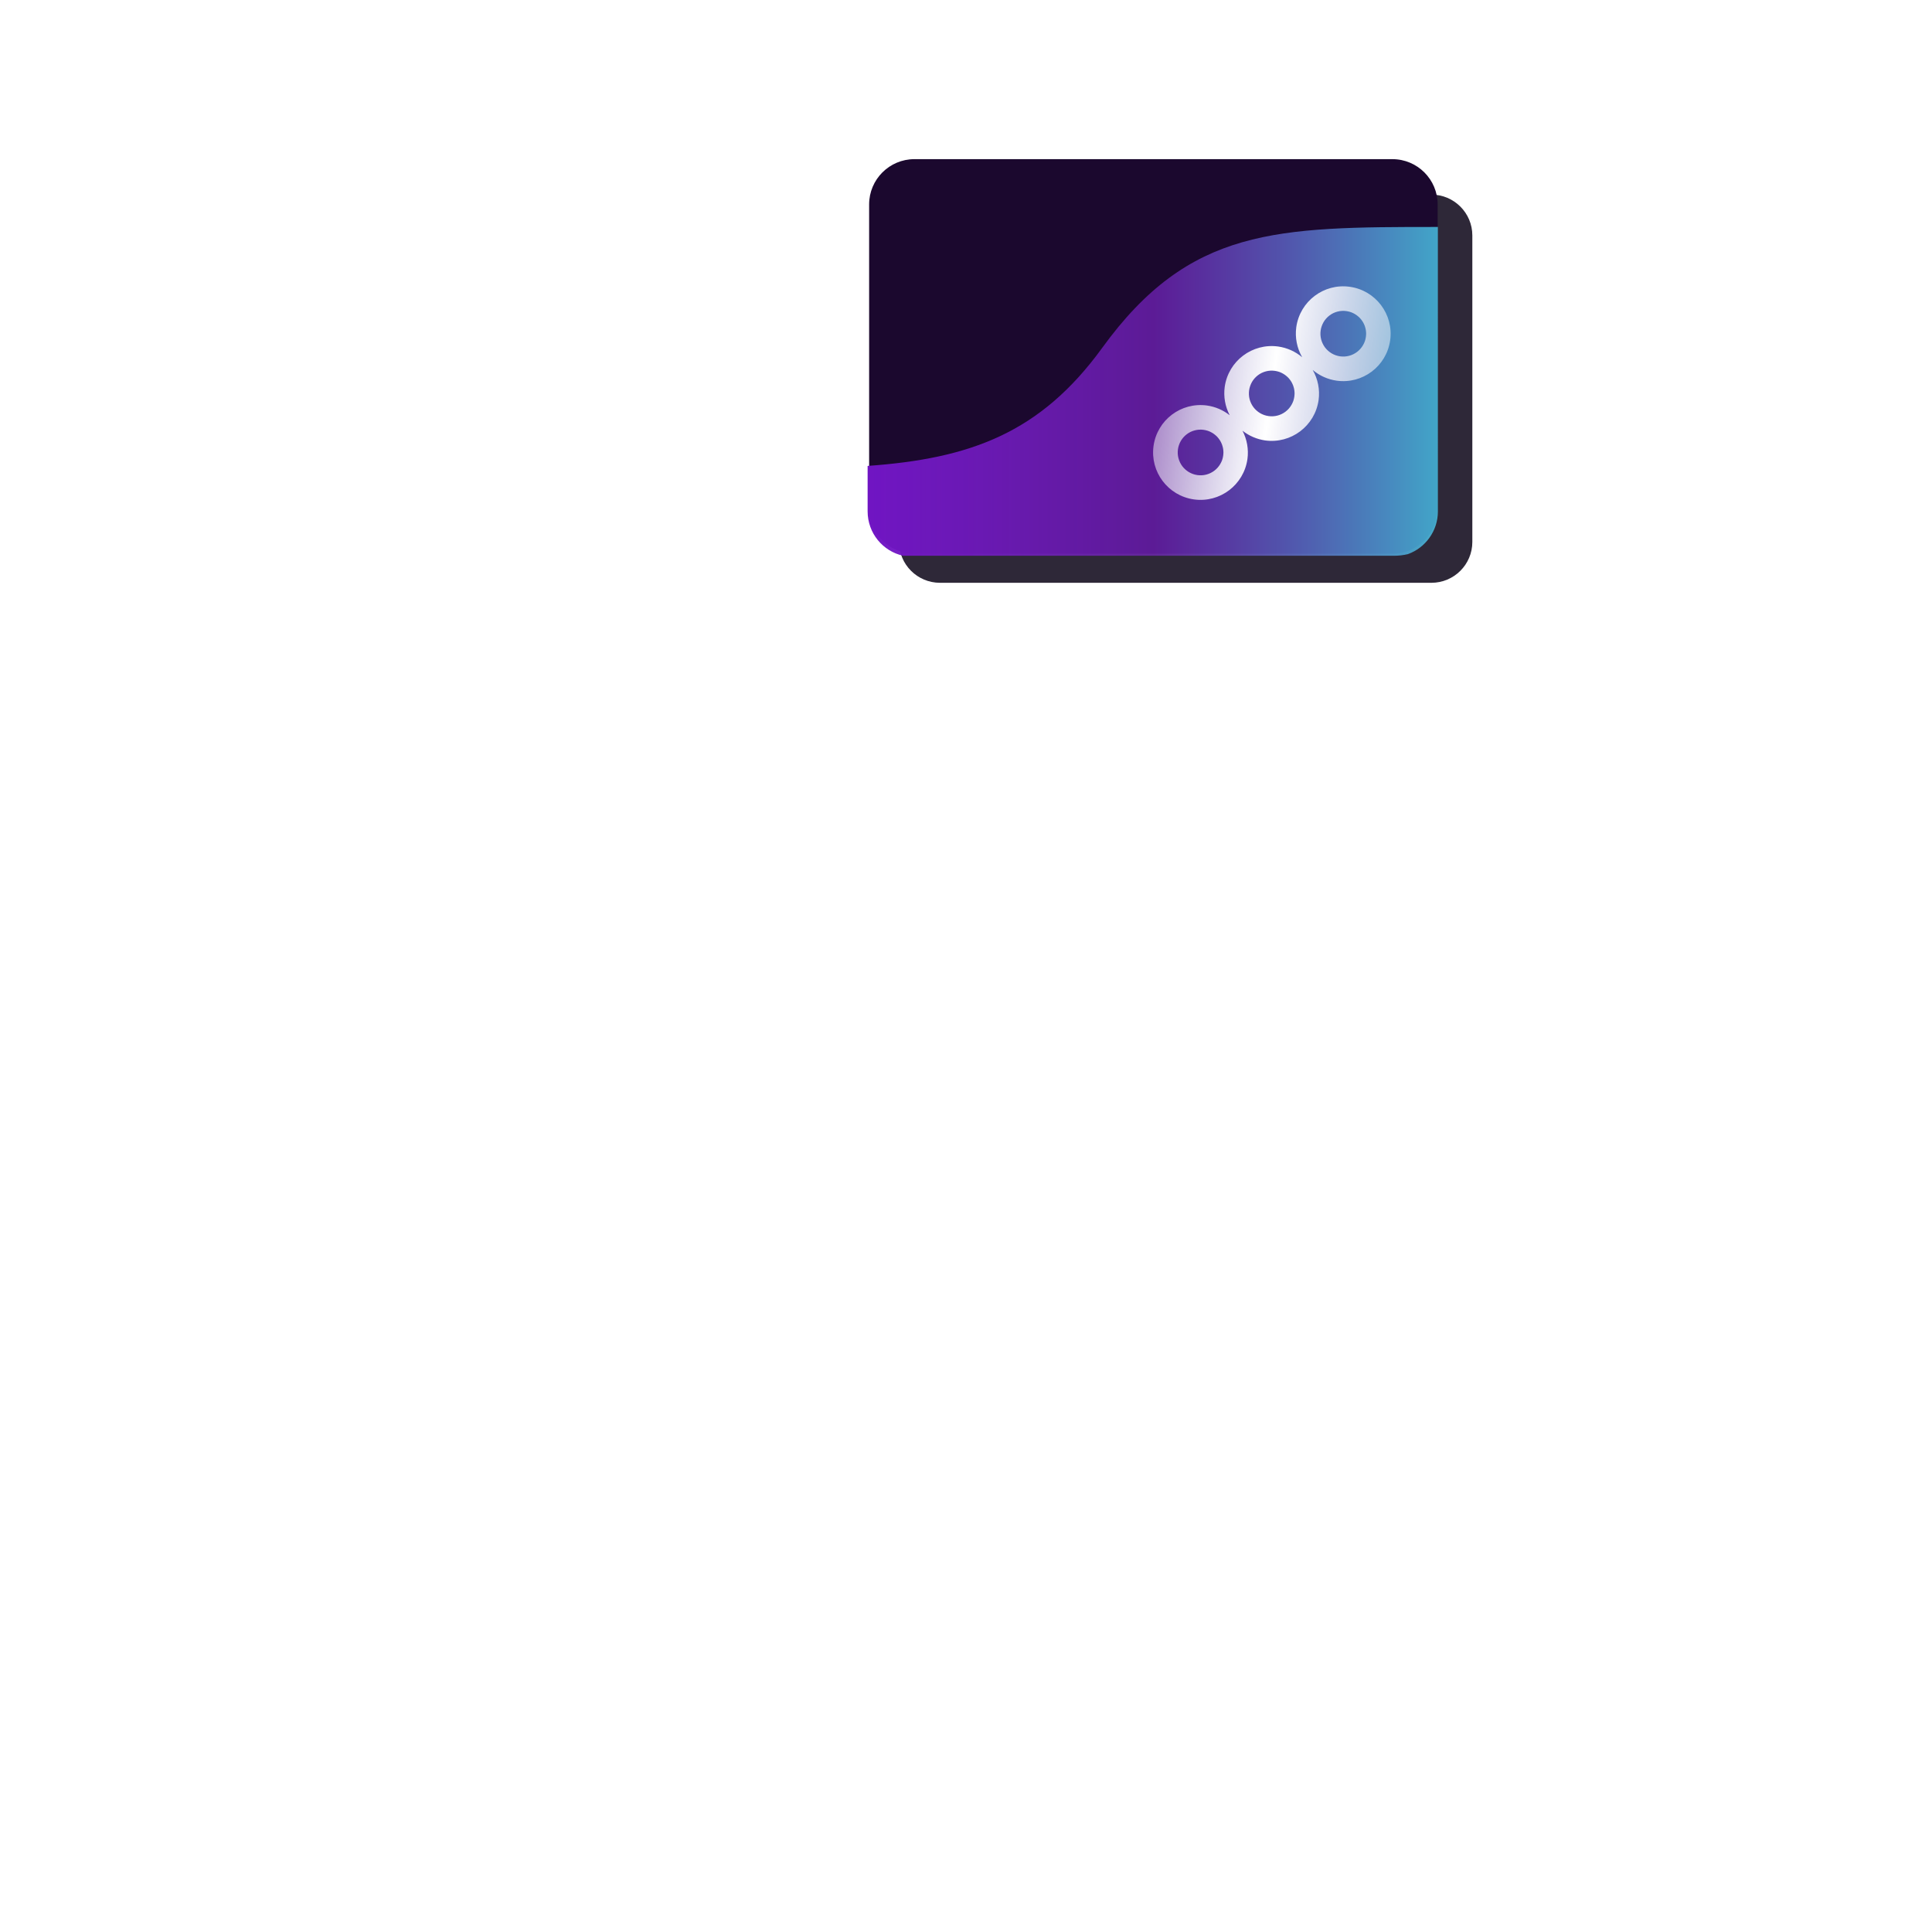
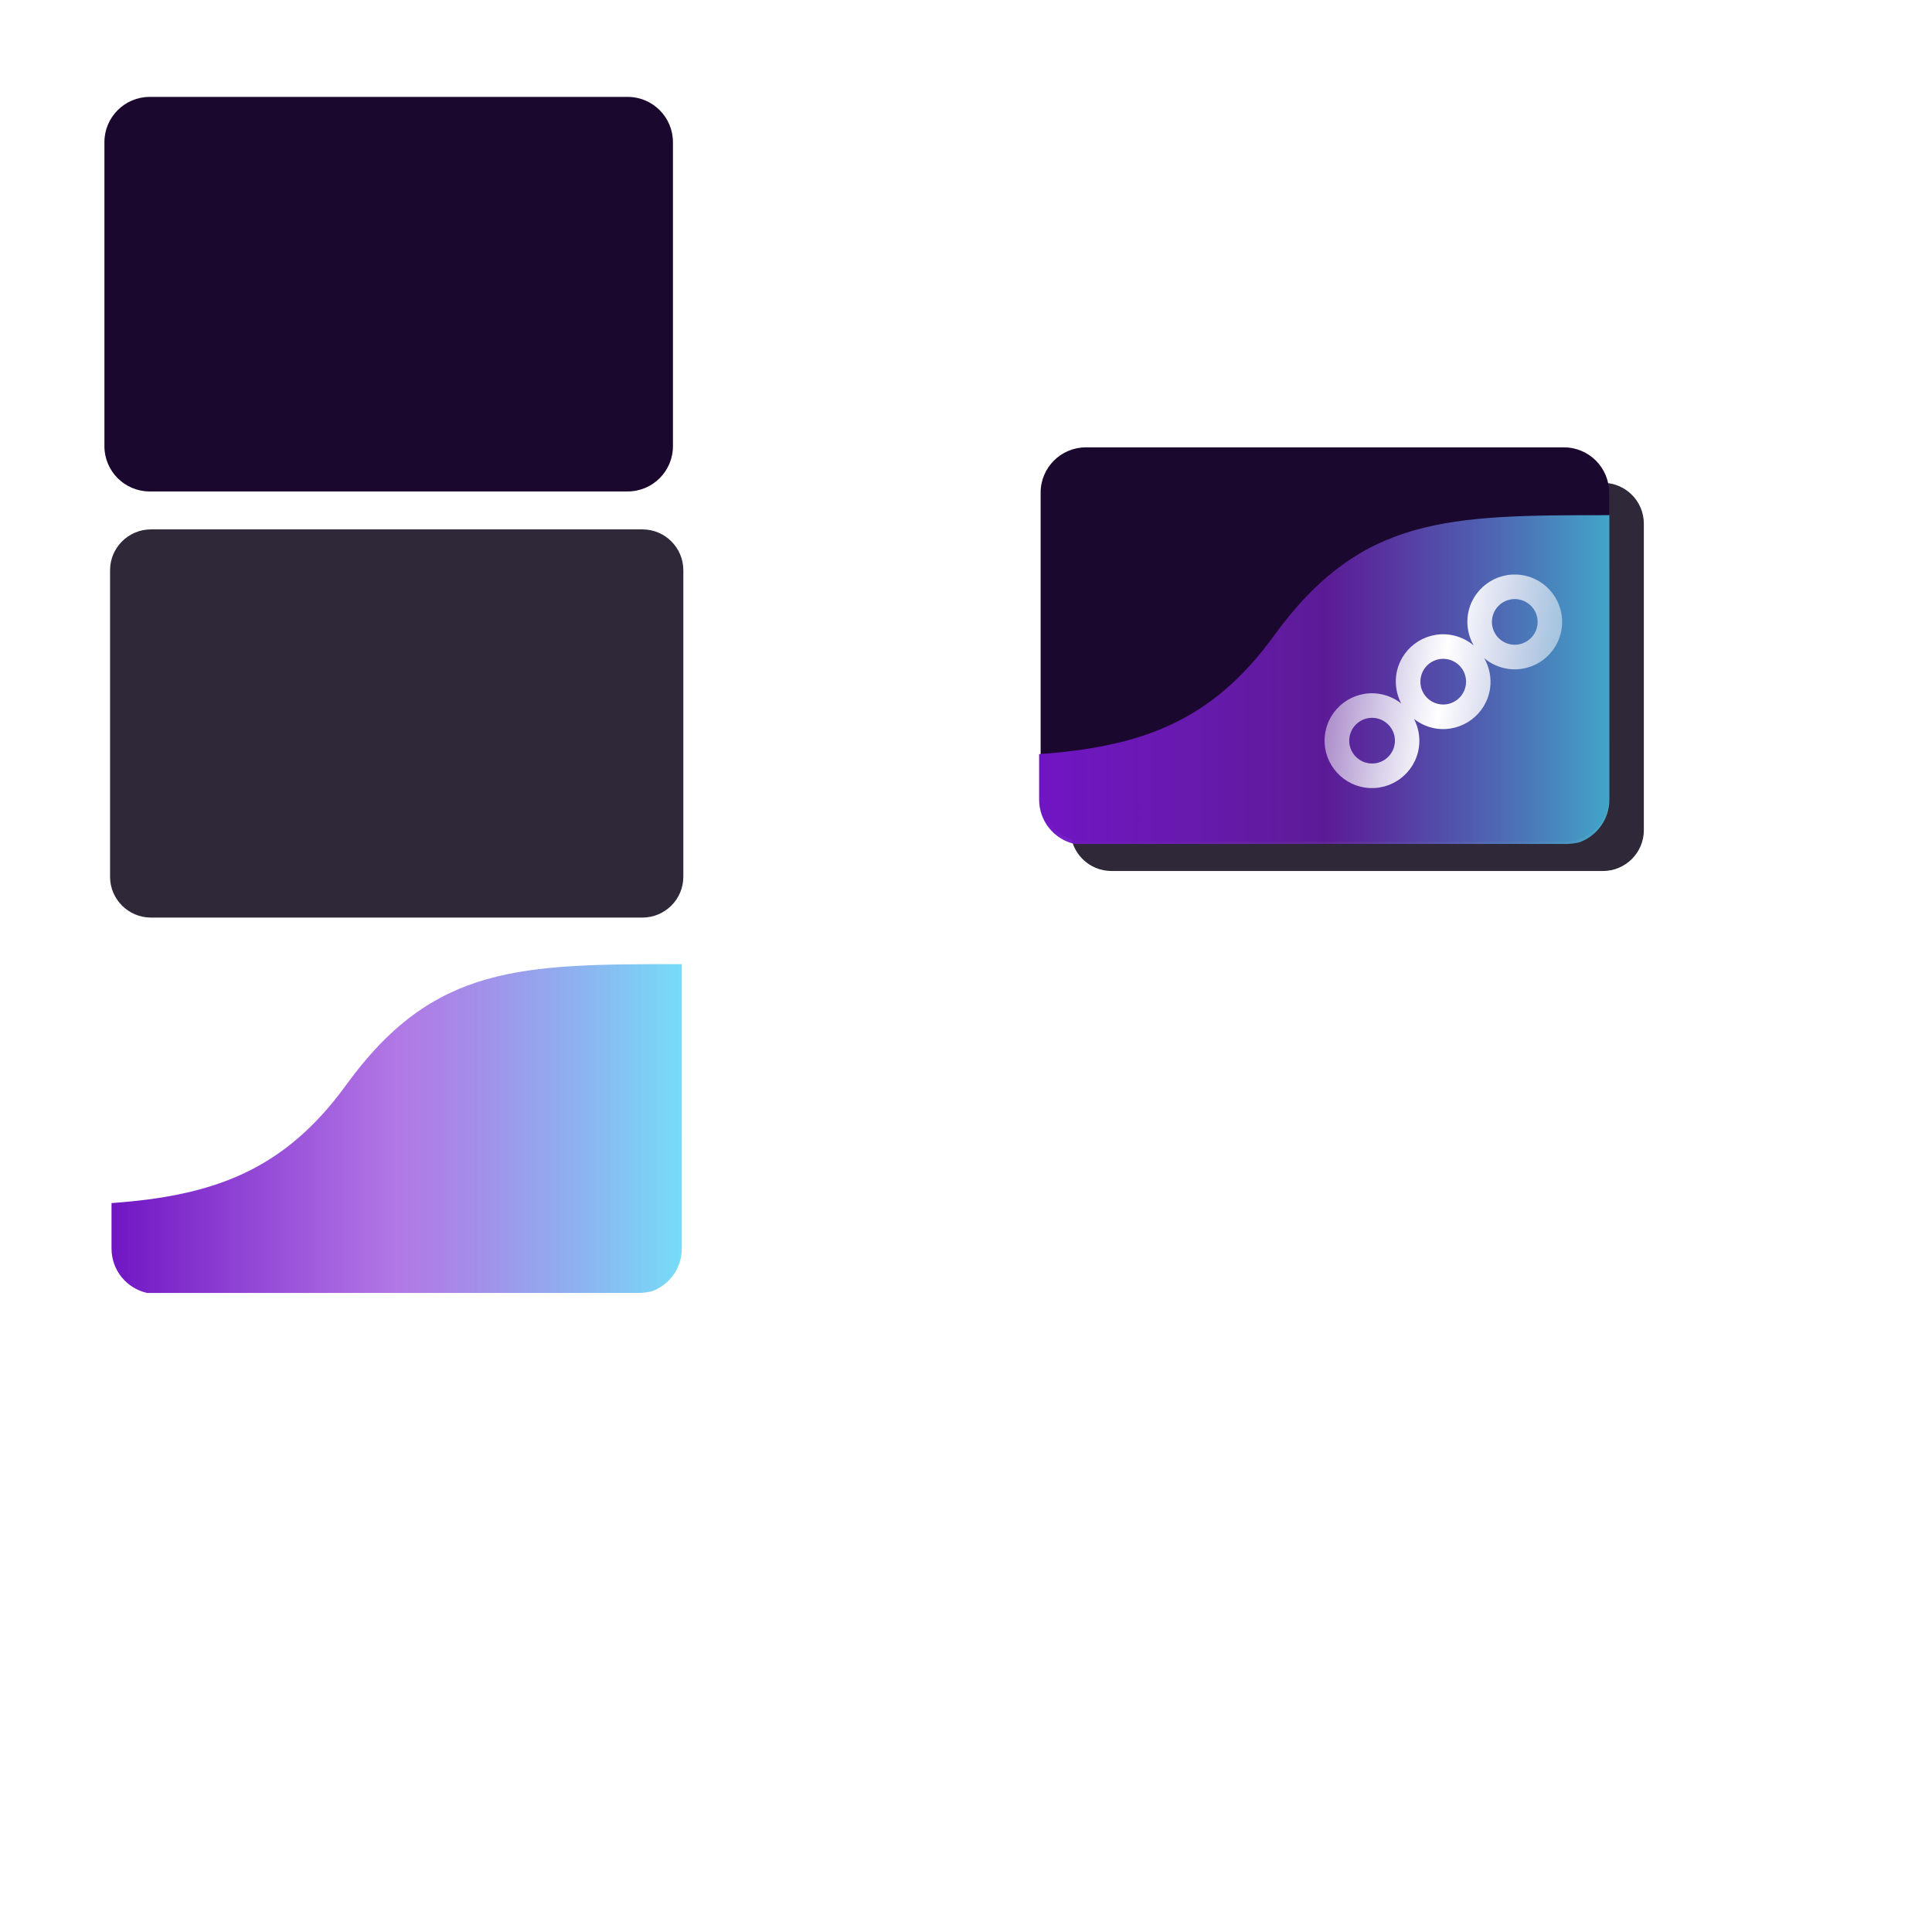
<svg xmlns="http://www.w3.org/2000/svg" xmlns:xlink="http://www.w3.org/1999/xlink" height="128px" viewBox="0 0 128 128" width="128px" version="1.1" id="svg2633">
  <defs id="defs2637">
    <linearGradient id="linearGradient20537">
      <stop style="stop-color:#ffffff;stop-opacity:0.5;" offset="0" id="stop20533" />
      <stop style="stop-color:#ffffff;stop-opacity:1;" offset="0.497" id="stop20541" />
      <stop style="stop-color:#ffffff;stop-opacity:0.498;" offset="1" id="stop20535" />
    </linearGradient>
    <linearGradient id="linearGradient20160">
      <stop style="stop-color:#7015c3;stop-opacity:1;" offset="0" id="stop20156" />
      <stop style="stop-color:#8326d5;stop-opacity:0.624;" offset="0.5" id="stop20164" />
      <stop style="stop-color:#4dd3f5;stop-opacity:0.774;" offset="1" id="stop20158" />
    </linearGradient>
    <linearGradient xlink:href="#linearGradient20160" id="linearGradient20162" x1="87.796" y1="29.441" x2="125.577" y2="29.441" gradientUnits="userSpaceOnUse" gradientTransform="translate(-30.31471,-3.510933)" />
    <linearGradient xlink:href="#linearGradient20537" id="linearGradient20539" x1="92.059" y1="52.183" x2="106.617" y2="52.183" gradientUnits="userSpaceOnUse" gradientTransform="rotate(7.943621,280.0298,-69.42904)" />
+     <linearGradient xlink:href="#linearGradient20160" id="linearGradient412" gradientUnits="userSpaceOnUse" gradientTransform="translate(-80.4071,45.32778)" x1="87.796" y1="29.441" x2="125.577" y2="29.441" />
+     <linearGradient xlink:href="#linearGradient20537" id="linearGradient414" gradientUnits="userSpaceOnUse" gradientTransform="rotate(7.943621,-253.11,-393.0211)" x1="92.059" y1="52.183" x2="106.617" y2="52.183" />
  </defs>
  <linearGradient id="a" gradientUnits="userSpaceOnUse" x1="8" x2="120" y1="116" y2="116" gradientTransform="matrix(0.3447063,0,0,0.3455919,86.49549,2.035129)">
    <stop offset="0" stop-color="#1a5fb4" id="stop2592" />
    <stop offset="0.033" stop-color="#3584e4" id="stop2594" />
    <stop offset="0.071" stop-color="#1a5fb4" id="stop2596" />
    <stop offset="0.929" stop-color="#1a5fb4" id="stop2598" />
    <stop offset="0.964" stop-color="#3584e4" id="stop2600" />
    <stop offset="1" stop-color="#1a5fb4" id="stop2602" />
  </linearGradient>
-   <g id="g20557">
+   <g id="g424" transform="translate(11.36216,19.09414)">
    <path d="m 62.278,12.893 h 32.555 c 1.498,0 2.713,1.212 2.713,2.707 v 20.305 c 0,1.495 -1.215,2.707 -2.713,2.707 H 62.278 c -1.498,0 -2.713,-1.212 -2.713,-2.707 V 15.6 c 0,-1.495 1.215,-2.707 2.713,-2.707 z m 0,0" fill="url(#a)" id="path2617" style="fill:#2e2838;fill-opacity:1;stroke-width:0.339" />
    <rect style="fill:#1b082e;fill-opacity:1" id="rect2751" width="37.666" height="26.14" x="57.582" y="10.544" rx="3" ry="3" />
    <path id="rect2751-3" style="fill:url(#linearGradient20162);fill-opacity:1;stroke-width:1.005" d="m 95.263,15.037 c -10.7,-1.97e-4 -16.449,0.027 -22.238,8.008 -4.101,5.654 -8.764,7.34 -15.543,7.823 v 3.007 c 0,1.447 1.006,2.649 2.357,2.946 h 32.505 c 0.325,0 0.637,-0.038 0.933,-0.108 1.16,-0.419 1.987,-1.527 1.987,-2.838 z" />
    <path id="path20336" style="fill:url(#linearGradient20539);fill-opacity:1" d="m 89.427,19 a 3.141,3.141 0 0 0 -3.545,2.676 3.141,3.141 0 0 0 0.392,1.993 3.141,3.141 0 0 0 -1.589,-0.711 3.141,3.141 0 0 0 -3.545,2.676 3.141,3.141 0 0 0 0.33,1.876 3.141,3.141 0 0 0 -1.5,-0.643 3.141,3.141 0 0 0 -3.545,2.676 3.141,3.141 0 0 0 2.676,3.545 3.141,3.141 0 0 0 3.545,-2.676 3.141,3.141 0 0 0 -0.328,-1.876 3.141,3.141 0 0 0 1.498,0.643 3.141,3.141 0 0 0 3.545,-2.676 3.141,3.141 0 0 0 -0.392,-1.993 3.141,3.141 0 0 0 1.589,0.711 3.141,3.141 0 0 0 3.545,-2.676 3.141,3.141 0 0 0 -2.676,-3.545 z m -0.225,1.611 a 1.514,1.514 0 0 1 0.108,0.019 1.514,1.514 0 0 1 0.105,0.026 1.514,1.514 0 0 1 0.102,0.032 1.514,1.514 0 0 1 0.101,0.042 1.514,1.514 0 0 1 0.096,0.049 1.514,1.514 0 0 1 0.093,0.054 1.514,1.514 0 0 1 0.09,0.062 1.514,1.514 0 0 1 0.083,0.067 1.514,1.514 0 0 1 0.081,0.072 1.514,1.514 0 0 1 0.074,0.079 1.514,1.514 0 0 1 0.067,0.084 1.514,1.514 0 0 1 0.063,0.088 1.514,1.514 0 0 1 0.056,0.093 1.514,1.514 0 0 1 0.048,0.097 1.514,1.514 0 0 1 0.043,0.099 1.514,1.514 0 0 1 0.033,0.103 1.514,1.514 0 0 1 0.029,0.105 1.514,1.514 0 0 1 0.019,0.105 1.514,1.514 0 0 1 0.012,0.108 1.514,1.514 0 0 1 0.005,0.107 1.514,1.514 0 0 1 -0.005,0.108 1.514,1.514 0 0 1 -0.011,0.109 1.514,1.514 0 0 1 -0.068,0.288 1.514,1.514 0 0 1 -0.126,0.268 1.514,1.514 0 0 1 -0.174,0.24 1.514,1.514 0 0 1 -0.219,0.202 1.514,1.514 0 0 1 -0.252,0.154 1.514,1.514 0 0 1 -0.279,0.103 1.514,1.514 0 0 1 -0.292,0.046 1.514,1.514 0 0 1 -0.298,-0.012 1.514,1.514 0 0 1 -0.288,-0.07 1.514,1.514 0 0 1 -0.269,-0.124 1.514,1.514 0 0 1 -0.24,-0.175 1.514,1.514 0 0 1 -0.202,-0.218 1.514,1.514 0 0 1 -0.154,-0.254 1.514,1.514 0 0 1 -0.103,-0.279 1.514,1.514 0 0 1 -0.046,-0.292 1.514,1.514 0 0 1 0.012,-0.296 1.514,1.514 0 0 1 0.07,-0.288 1.514,1.514 0 0 1 0.124,-0.271 1.514,1.514 0 0 1 0.175,-0.24 1.514,1.514 0 0 1 0.217,-0.2 1.514,1.514 0 0 1 0.254,-0.156 1.514,1.514 0 0 1 0.278,-0.101 1.514,1.514 0 0 1 0.292,-0.046 1.514,1.514 0 0 1 0.296,0.012 z m -4.741,3.959 a 1.514,1.514 0 0 1 0.108,0.019 1.514,1.514 0 0 1 0.105,0.026 1.514,1.514 0 0 1 0.102,0.032 1.514,1.514 0 0 1 0.101,0.042 1.514,1.514 0 0 1 0.096,0.049 1.514,1.514 0 0 1 0.093,0.054 1.514,1.514 0 0 1 0.09,0.062 1.514,1.514 0 0 1 0.083,0.067 1.514,1.514 0 0 1 0.081,0.072 1.514,1.514 0 0 1 0.074,0.079 1.514,1.514 0 0 1 0.067,0.084 1.514,1.514 0 0 1 0.063,0.088 1.514,1.514 0 0 1 0.056,0.093 1.514,1.514 0 0 1 0.048,0.097 1.514,1.514 0 0 1 0.043,0.099 1.514,1.514 0 0 1 0.033,0.103 1.514,1.514 0 0 1 0.029,0.105 1.514,1.514 0 0 1 0.019,0.105 1.514,1.514 0 0 1 0.012,0.108 1.514,1.514 0 0 1 0.005,0.107 1.514,1.514 0 0 1 -0.005,0.108 1.514,1.514 0 0 1 -0.011,0.109 1.514,1.514 0 0 1 -0.068,0.288 1.514,1.514 0 0 1 -0.126,0.268 1.514,1.514 0 0 1 -0.174,0.24 1.514,1.514 0 0 1 -0.219,0.202 1.514,1.514 0 0 1 -0.252,0.154 1.514,1.514 0 0 1 -0.279,0.103 1.514,1.514 0 0 1 -0.292,0.046 1.514,1.514 0 0 1 -0.298,-0.012 1.514,1.514 0 0 1 -0.288,-0.07 1.514,1.514 0 0 1 -0.269,-0.124 1.514,1.514 0 0 1 -0.24,-0.175 1.514,1.514 0 0 1 -0.202,-0.218 1.514,1.514 0 0 1 -0.154,-0.254 1.514,1.514 0 0 1 -0.103,-0.279 1.514,1.514 0 0 1 -0.044,-0.292 1.514,1.514 0 0 1 0.012,-0.296 1.514,1.514 0 0 1 0.07,-0.288 1.514,1.514 0 0 1 0.123,-0.271 1.514,1.514 0 0 1 0.175,-0.24 1.514,1.514 0 0 1 0.217,-0.2 1.514,1.514 0 0 1 0.254,-0.156 1.514,1.514 0 0 1 0.278,-0.101 1.514,1.514 0 0 1 0.292,-0.046 1.514,1.514 0 0 1 0.296,0.012 z m -4.714,3.909 a 1.514,1.514 0 0 1 0.108,0.019 1.514,1.514 0 0 1 0.105,0.026 1.514,1.514 0 0 1 0.102,0.032 1.514,1.514 0 0 1 0.101,0.042 1.514,1.514 0 0 1 0.096,0.049 1.514,1.514 0 0 1 0.093,0.054 1.514,1.514 0 0 1 0.09,0.062 1.514,1.514 0 0 1 0.083,0.067 1.514,1.514 0 0 1 0.081,0.072 1.514,1.514 0 0 1 0.074,0.079 1.514,1.514 0 0 1 0.067,0.084 1.514,1.514 0 0 1 0.063,0.088 1.514,1.514 0 0 1 0.056,0.093 1.514,1.514 0 0 1 0.048,0.097 1.514,1.514 0 0 1 0.043,0.099 1.514,1.514 0 0 1 0.033,0.103 1.514,1.514 0 0 1 0.029,0.105 1.514,1.514 0 0 1 0.019,0.105 1.514,1.514 0 0 1 0.012,0.108 1.514,1.514 0 0 1 0.005,0.107 1.514,1.514 0 0 1 -0.005,0.108 1.514,1.514 0 0 1 -0.011,0.109 1.514,1.514 0 0 1 -0.068,0.288 1.514,1.514 0 0 1 -0.126,0.268 1.514,1.514 0 0 1 -0.174,0.24 1.514,1.514 0 0 1 -0.219,0.202 1.514,1.514 0 0 1 -0.252,0.154 1.514,1.514 0 0 1 -0.279,0.103 1.514,1.514 0 0 1 -0.292,0.046 1.514,1.514 0 0 1 -0.298,-0.012 1.514,1.514 0 0 1 -0.288,-0.07 1.514,1.514 0 0 1 -0.269,-0.124 1.514,1.514 0 0 1 -0.24,-0.175 1.514,1.514 0 0 1 -0.202,-0.218 1.514,1.514 0 0 1 -0.154,-0.254 1.514,1.514 0 0 1 -0.103,-0.279 1.514,1.514 0 0 1 -0.046,-0.292 1.514,1.514 0 0 1 0.012,-0.296 1.514,1.514 0 0 1 0.07,-0.288 1.514,1.514 0 0 1 0.124,-0.271 1.514,1.514 0 0 1 0.175,-0.24 1.514,1.514 0 0 1 0.217,-0.2 1.514,1.514 0 0 1 0.254,-0.156 1.514,1.514 0 0 1 0.278,-0.101 1.514,1.514 0 0 1 0.292,-0.046 1.514,1.514 0 0 1 0.296,0.012 z" />
  </g>
+   <path d="m 10.005,35.073 h 32.555 c 1.498,0 2.713,1.212 2.713,2.707 v 20.305 c 0,1.495 -1.215,2.707 -2.713,2.707 H 10.005 c -1.498,0 -2.713,-1.212 -2.713,-2.707 V 37.781 c 0,-1.495 1.215,-2.707 2.713,-2.707 z m 0,0" fill="url(#a)" id="path2617-6" style="fill:#2e2838;fill-opacity:1;stroke-width:0.339" />
+   <rect style="fill:#1b082e;fill-opacity:1" id="rect2751-2" width="37.666" height="26.14" x="6.918" y="6.42" rx="3" ry="3" />
+   <path id="rect2751-3-9" style="fill:url(#linearGradient412);fill-opacity:1;stroke-width:1.005" d="m 45.17,63.876 c -10.7,-1.97e-4 -16.449,0.027 -22.238,8.008 -4.101,5.654 -8.764,7.34 -15.543,7.823 v 3.007 c 0,1.447 1.006,2.649 2.357,2.946 H 42.251 c 0.325,0 0.637,-0.038 0.933,-0.108 1.16,-0.419 1.987,-1.527 1.987,-2.838 z" />
+   <path id="path20336-1" style="fill:url(#linearGradient414);fill-opacity:1" d="m 39.591,89.574 a 3.141,3.141 0 0 0 -3.545,2.676 3.141,3.141 0 0 0 0.392,1.993 3.141,3.141 0 0 0 -1.589,-0.711 3.141,3.141 0 0 0 -3.545,2.676 3.141,3.141 0 0 0 0.33,1.876 3.141,3.141 0 0 0 -1.5,-0.643 3.141,3.141 0 0 0 -3.545,2.676 3.141,3.141 0 0 0 2.676,3.545 3.141,3.141 0 0 0 3.545,-2.676 3.141,3.141 0 0 0 -0.328,-1.876 3.141,3.141 0 0 0 1.498,0.643 3.141,3.141 0 0 0 3.545,-2.676 3.141,3.141 0 0 0 -0.392,-1.993 3.141,3.141 0 0 0 1.589,0.711 3.141,3.141 0 0 0 3.545,-2.676 3.141,3.141 0 0 0 -2.676,-3.545 z m -0.225,1.611 a 1.514,1.514 0 0 1 0.108,0.019 1.514,1.514 0 0 1 0.105,0.026 1.514,1.514 0 0 1 0.102,0.032 1.514,1.514 0 0 1 0.101,0.042 1.514,1.514 0 0 1 0.096,0.049 1.514,1.514 0 0 1 0.093,0.054 1.514,1.514 0 0 1 0.09,0.062 1.514,1.514 0 0 1 0.083,0.067 1.514,1.514 0 0 1 0.081,0.072 1.514,1.514 0 0 1 0.074,0.079 1.514,1.514 0 0 1 0.067,0.084 1.514,1.514 0 0 1 0.063,0.088 1.514,1.514 0 0 1 0.056,0.093 1.514,1.514 0 0 1 0.048,0.097 1.514,1.514 0 0 1 0.043,0.099 1.514,1.514 0 0 1 0.033,0.103 1.514,1.514 0 0 1 0.029,0.105 1.514,1.514 0 0 1 0.019,0.105 1.514,1.514 0 0 1 0.012,0.108 1.514,1.514 0 0 1 0.005,0.107 1.514,1.514 0 0 1 -0.005,0.108 1.514,1.514 0 0 1 -0.011,0.109 1.514,1.514 0 0 1 -0.068,0.288 1.514,1.514 0 0 1 -0.126,0.268 1.514,1.514 0 0 1 -0.174,0.24 1.514,1.514 0 0 1 -0.219,0.202 1.514,1.514 0 0 1 -0.252,0.154 1.514,1.514 0 0 1 -0.279,0.103 1.514,1.514 0 0 1 -0.292,0.046 1.514,1.514 0 0 1 -0.298,-0.012 1.514,1.514 0 0 1 -0.288,-0.07 1.514,1.514 0 0 1 -0.269,-0.124 1.514,1.514 0 0 1 -0.24,-0.175 1.514,1.514 0 0 1 -0.202,-0.218 1.514,1.514 0 0 1 -0.154,-0.254 1.514,1.514 0 0 1 -0.103,-0.279 1.514,1.514 0 0 1 -0.046,-0.292 1.514,1.514 0 0 1 0.012,-0.296 1.514,1.514 0 0 1 0.07,-0.288 1.514,1.514 0 0 1 0.124,-0.271 1.514,1.514 0 0 1 0.175,-0.24 1.514,1.514 0 0 1 0.217,-0.2 1.514,1.514 0 0 1 0.254,-0.156 1.514,1.514 0 0 1 0.278,-0.101 1.514,1.514 0 0 1 0.292,-0.046 1.514,1.514 0 0 1 0.296,0.012 z m -4.741,3.959 a 1.514,1.514 0 0 1 0.108,0.019 1.514,1.514 0 0 1 0.105,0.026 1.514,1.514 0 0 1 0.102,0.032 1.514,1.514 0 0 1 0.101,0.042 1.514,1.514 0 0 1 0.096,0.049 1.514,1.514 0 0 1 0.093,0.054 1.514,1.514 0 0 1 0.09,0.062 1.514,1.514 0 0 1 0.083,0.067 1.514,1.514 0 0 1 0.081,0.072 1.514,1.514 0 0 1 0.074,0.079 1.514,1.514 0 0 1 0.067,0.084 1.514,1.514 0 0 1 0.063,0.088 1.514,1.514 0 0 1 0.056,0.093 1.514,1.514 0 0 1 0.048,0.097 1.514,1.514 0 0 1 0.043,0.099 1.514,1.514 0 0 1 0.033,0.103 1.514,1.514 0 0 1 0.029,0.105 1.514,1.514 0 0 1 0.019,0.105 1.514,1.514 0 0 1 0.012,0.108 1.514,1.514 0 0 1 0.005,0.107 1.514,1.514 0 0 1 -0.005,0.108 1.514,1.514 0 0 1 -0.011,0.109 1.514,1.514 0 0 1 -0.068,0.288 1.514,1.514 0 0 1 -0.126,0.268 1.514,1.514 0 0 1 -0.174,0.24 1.514,1.514 0 0 1 -0.219,0.202 1.514,1.514 0 0 1 -0.252,0.154 1.514,1.514 0 0 1 -0.279,0.103 1.514,1.514 0 0 1 -0.292,0.046 1.514,1.514 0 0 1 -0.298,-0.012 1.514,1.514 0 0 1 -0.288,-0.07 1.514,1.514 0 0 1 -0.269,-0.124 1.514,1.514 0 0 1 -0.24,-0.175 1.514,1.514 0 0 1 -0.202,-0.218 1.514,1.514 0 0 1 -0.154,-0.254 1.514,1.514 0 0 1 -0.103,-0.279 1.514,1.514 0 0 1 -0.044,-0.292 1.514,1.514 0 0 1 0.012,-0.296 1.514,1.514 0 0 1 0.07,-0.288 1.514,1.514 0 0 1 0.123,-0.271 1.514,1.514 0 0 1 0.175,-0.24 1.514,1.514 0 0 1 0.217,-0.2 1.514,1.514 0 0 1 0.254,-0.156 1.514,1.514 0 0 1 0.278,-0.101 1.514,1.514 0 0 1 0.292,-0.046 1.514,1.514 0 0 1 0.296,0.012 z m -4.714,3.909 a 1.514,1.514 0 0 1 0.108,0.019 1.514,1.514 0 0 1 0.105,0.026 1.514,1.514 0 0 1 0.102,0.032 1.514,1.514 0 0 1 0.101,0.042 1.514,1.514 0 0 1 0.096,0.049 1.514,1.514 0 0 1 0.093,0.054 1.514,1.514 0 0 1 0.09,0.062 1.514,1.514 0 0 1 0.083,0.067 1.514,1.514 0 0 1 0.081,0.072 1.514,1.514 0 0 1 0.074,0.079 1.514,1.514 0 0 1 0.067,0.084 1.514,1.514 0 0 1 0.063,0.088 1.514,1.514 0 0 1 0.056,0.093 1.514,1.514 0 0 1 0.048,0.097 1.514,1.514 0 0 1 0.043,0.099 1.514,1.514 0 0 1 0.033,0.103 1.514,1.514 0 0 1 0.029,0.105 1.514,1.514 0 0 1 0.019,0.105 1.514,1.514 0 0 1 0.012,0.108 1.514,1.514 0 0 1 0.005,0.107 1.514,1.514 0 0 1 -0.005,0.108 1.514,1.514 0 0 1 -0.011,0.109 1.514,1.514 0 0 1 -0.068,0.288 1.514,1.514 0 0 1 -0.126,0.268 1.514,1.514 0 0 1 -0.174,0.24 1.514,1.514 0 0 1 -0.219,0.202 1.514,1.514 0 0 1 -0.252,0.154 1.514,1.514 0 0 1 -0.279,0.103 1.514,1.514 0 0 1 -0.292,0.046 1.514,1.514 0 0 1 -0.298,-0.012 1.514,1.514 0 0 1 -0.288,-0.07 1.514,1.514 0 0 1 -0.269,-0.124 1.514,1.514 0 0 1 -0.24,-0.175 1.514,1.514 0 0 1 -0.202,-0.218 1.514,1.514 0 0 1 -0.154,-0.254 1.514,1.514 0 0 1 -0.103,-0.279 1.514,1.514 0 0 1 -0.046,-0.292 1.514,1.514 0 0 1 0.012,-0.296 1.514,1.514 0 0 1 0.07,-0.288 1.514,1.514 0 0 1 0.124,-0.271 1.514,1.514 0 0 1 0.175,-0.24 1.514,1.514 0 0 1 0.217,-0.2 1.514,1.514 0 0 1 0.254,-0.156 1.514,1.514 0 0 1 0.278,-0.101 1.514,1.514 0 0 1 0.292,-0.046 1.514,1.514 0 0 1 0.296,0.012 z" />
</svg>
